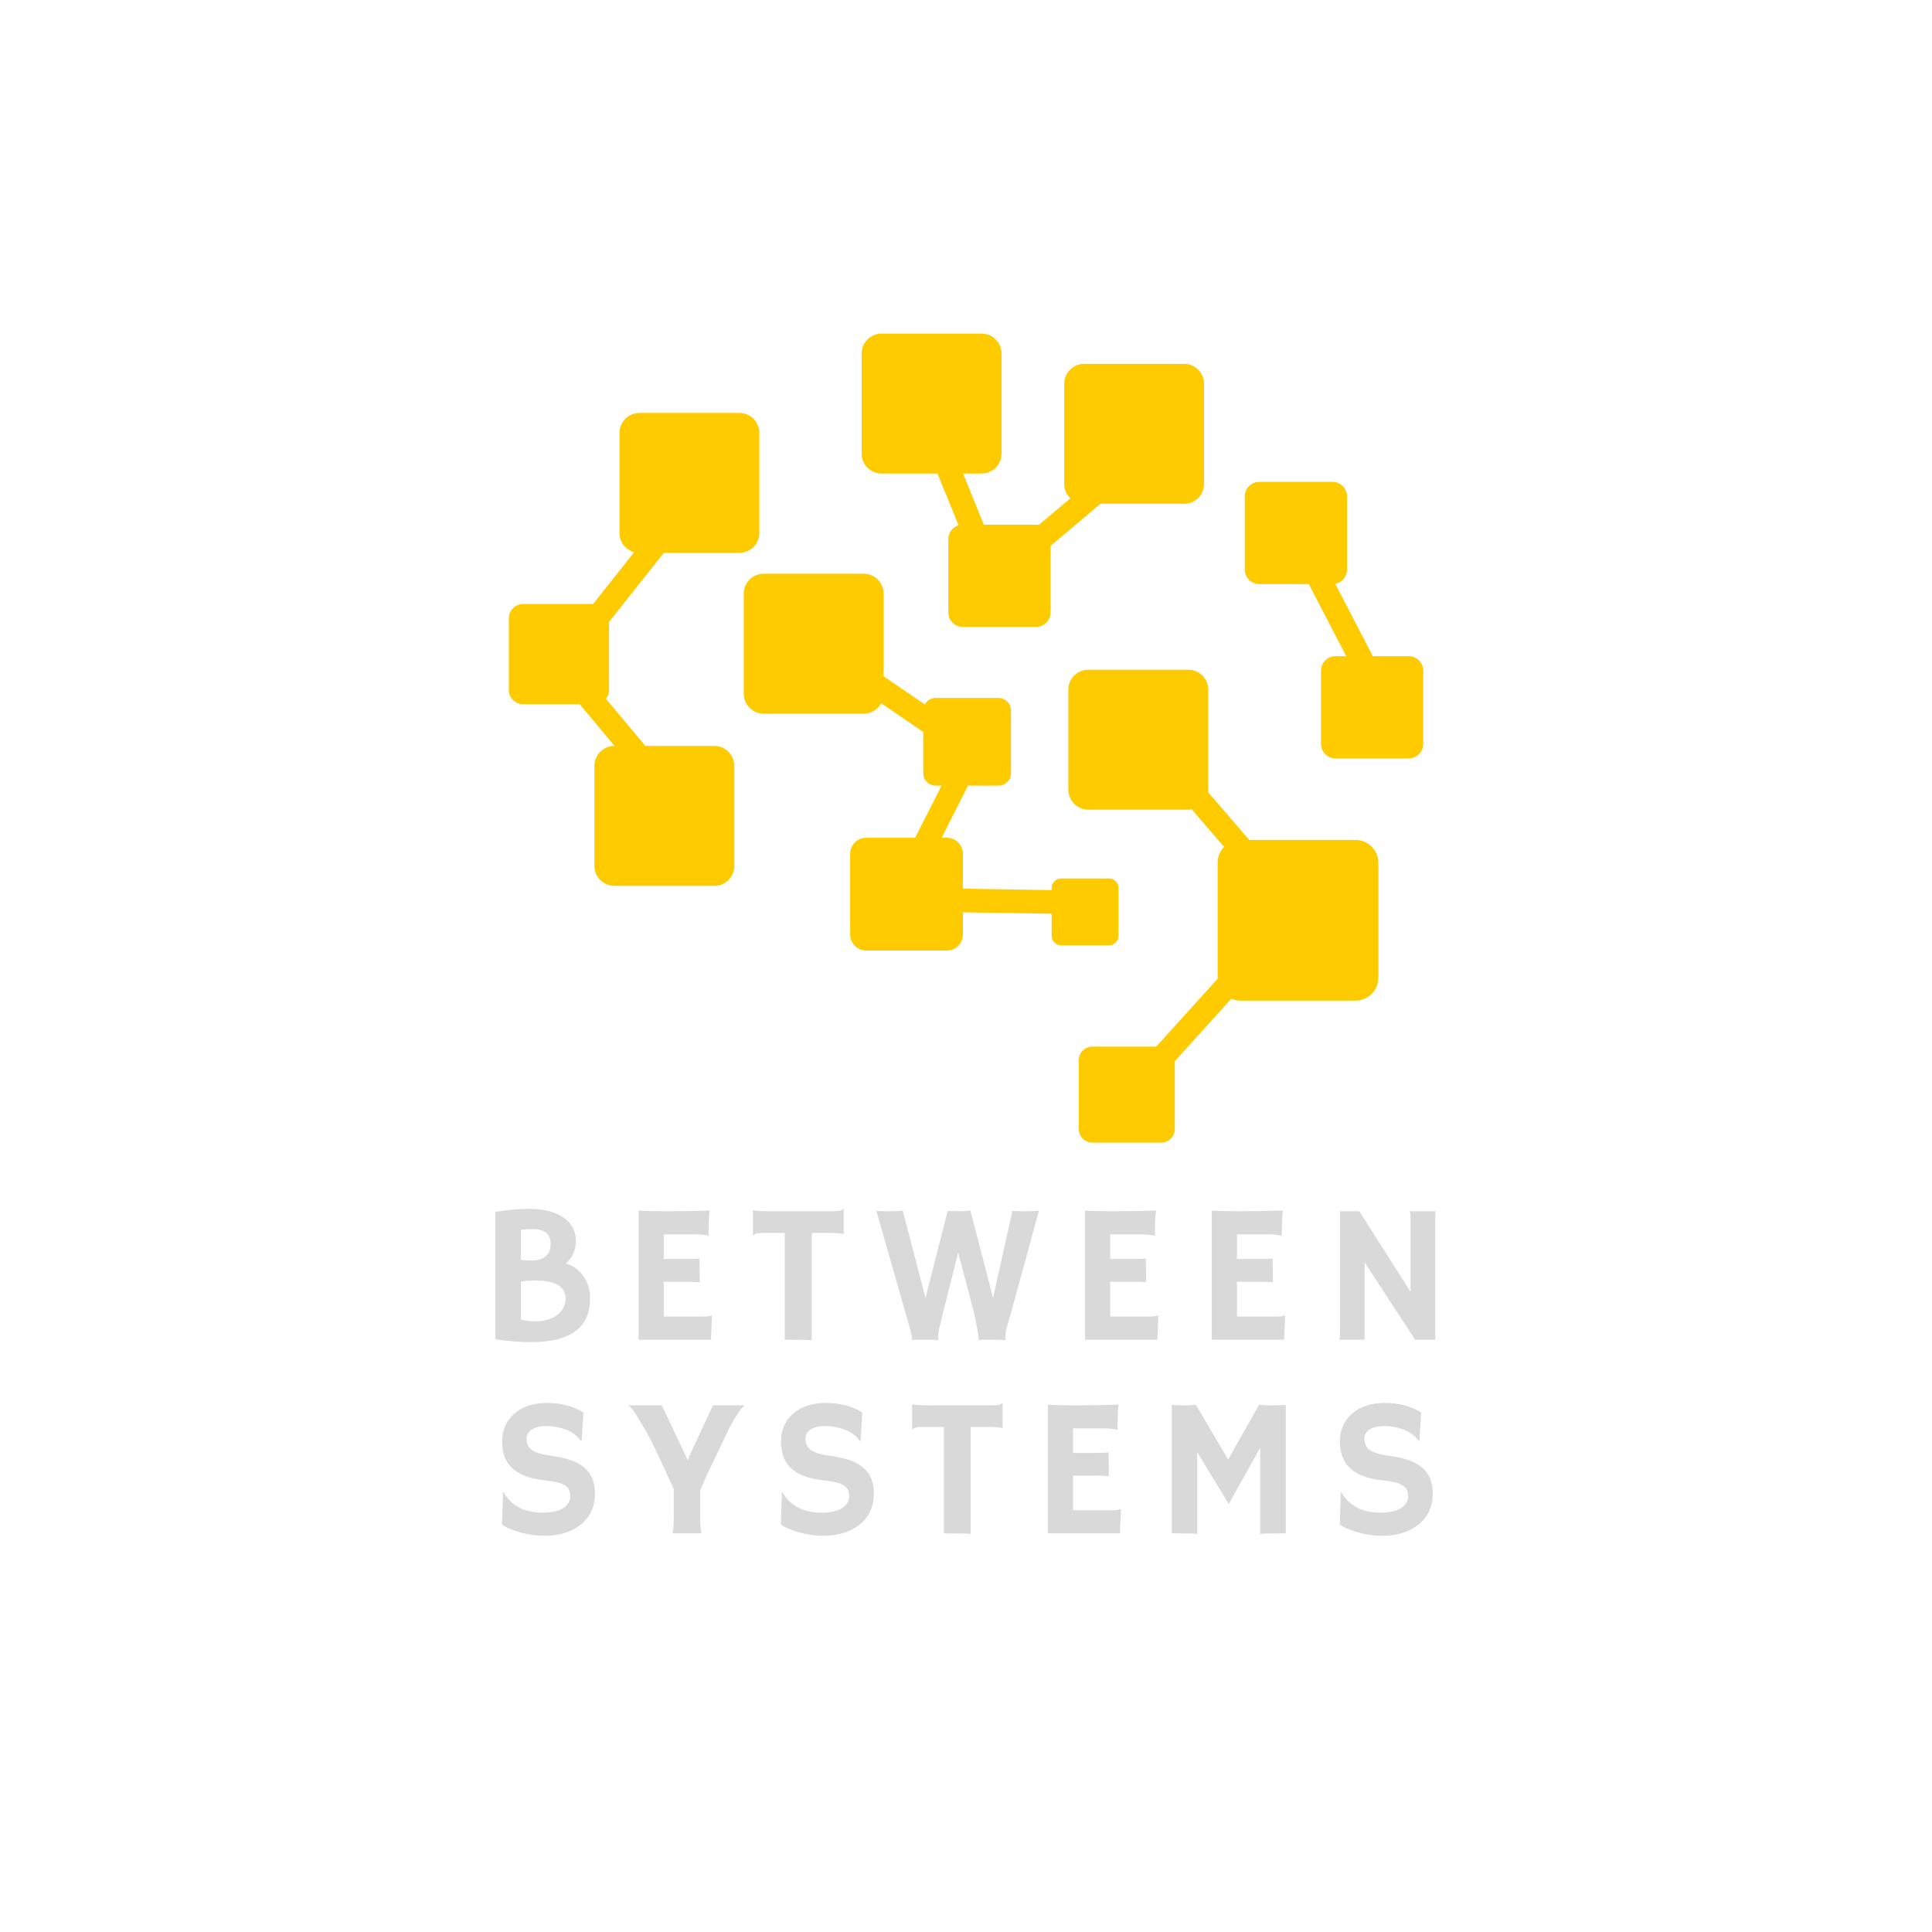
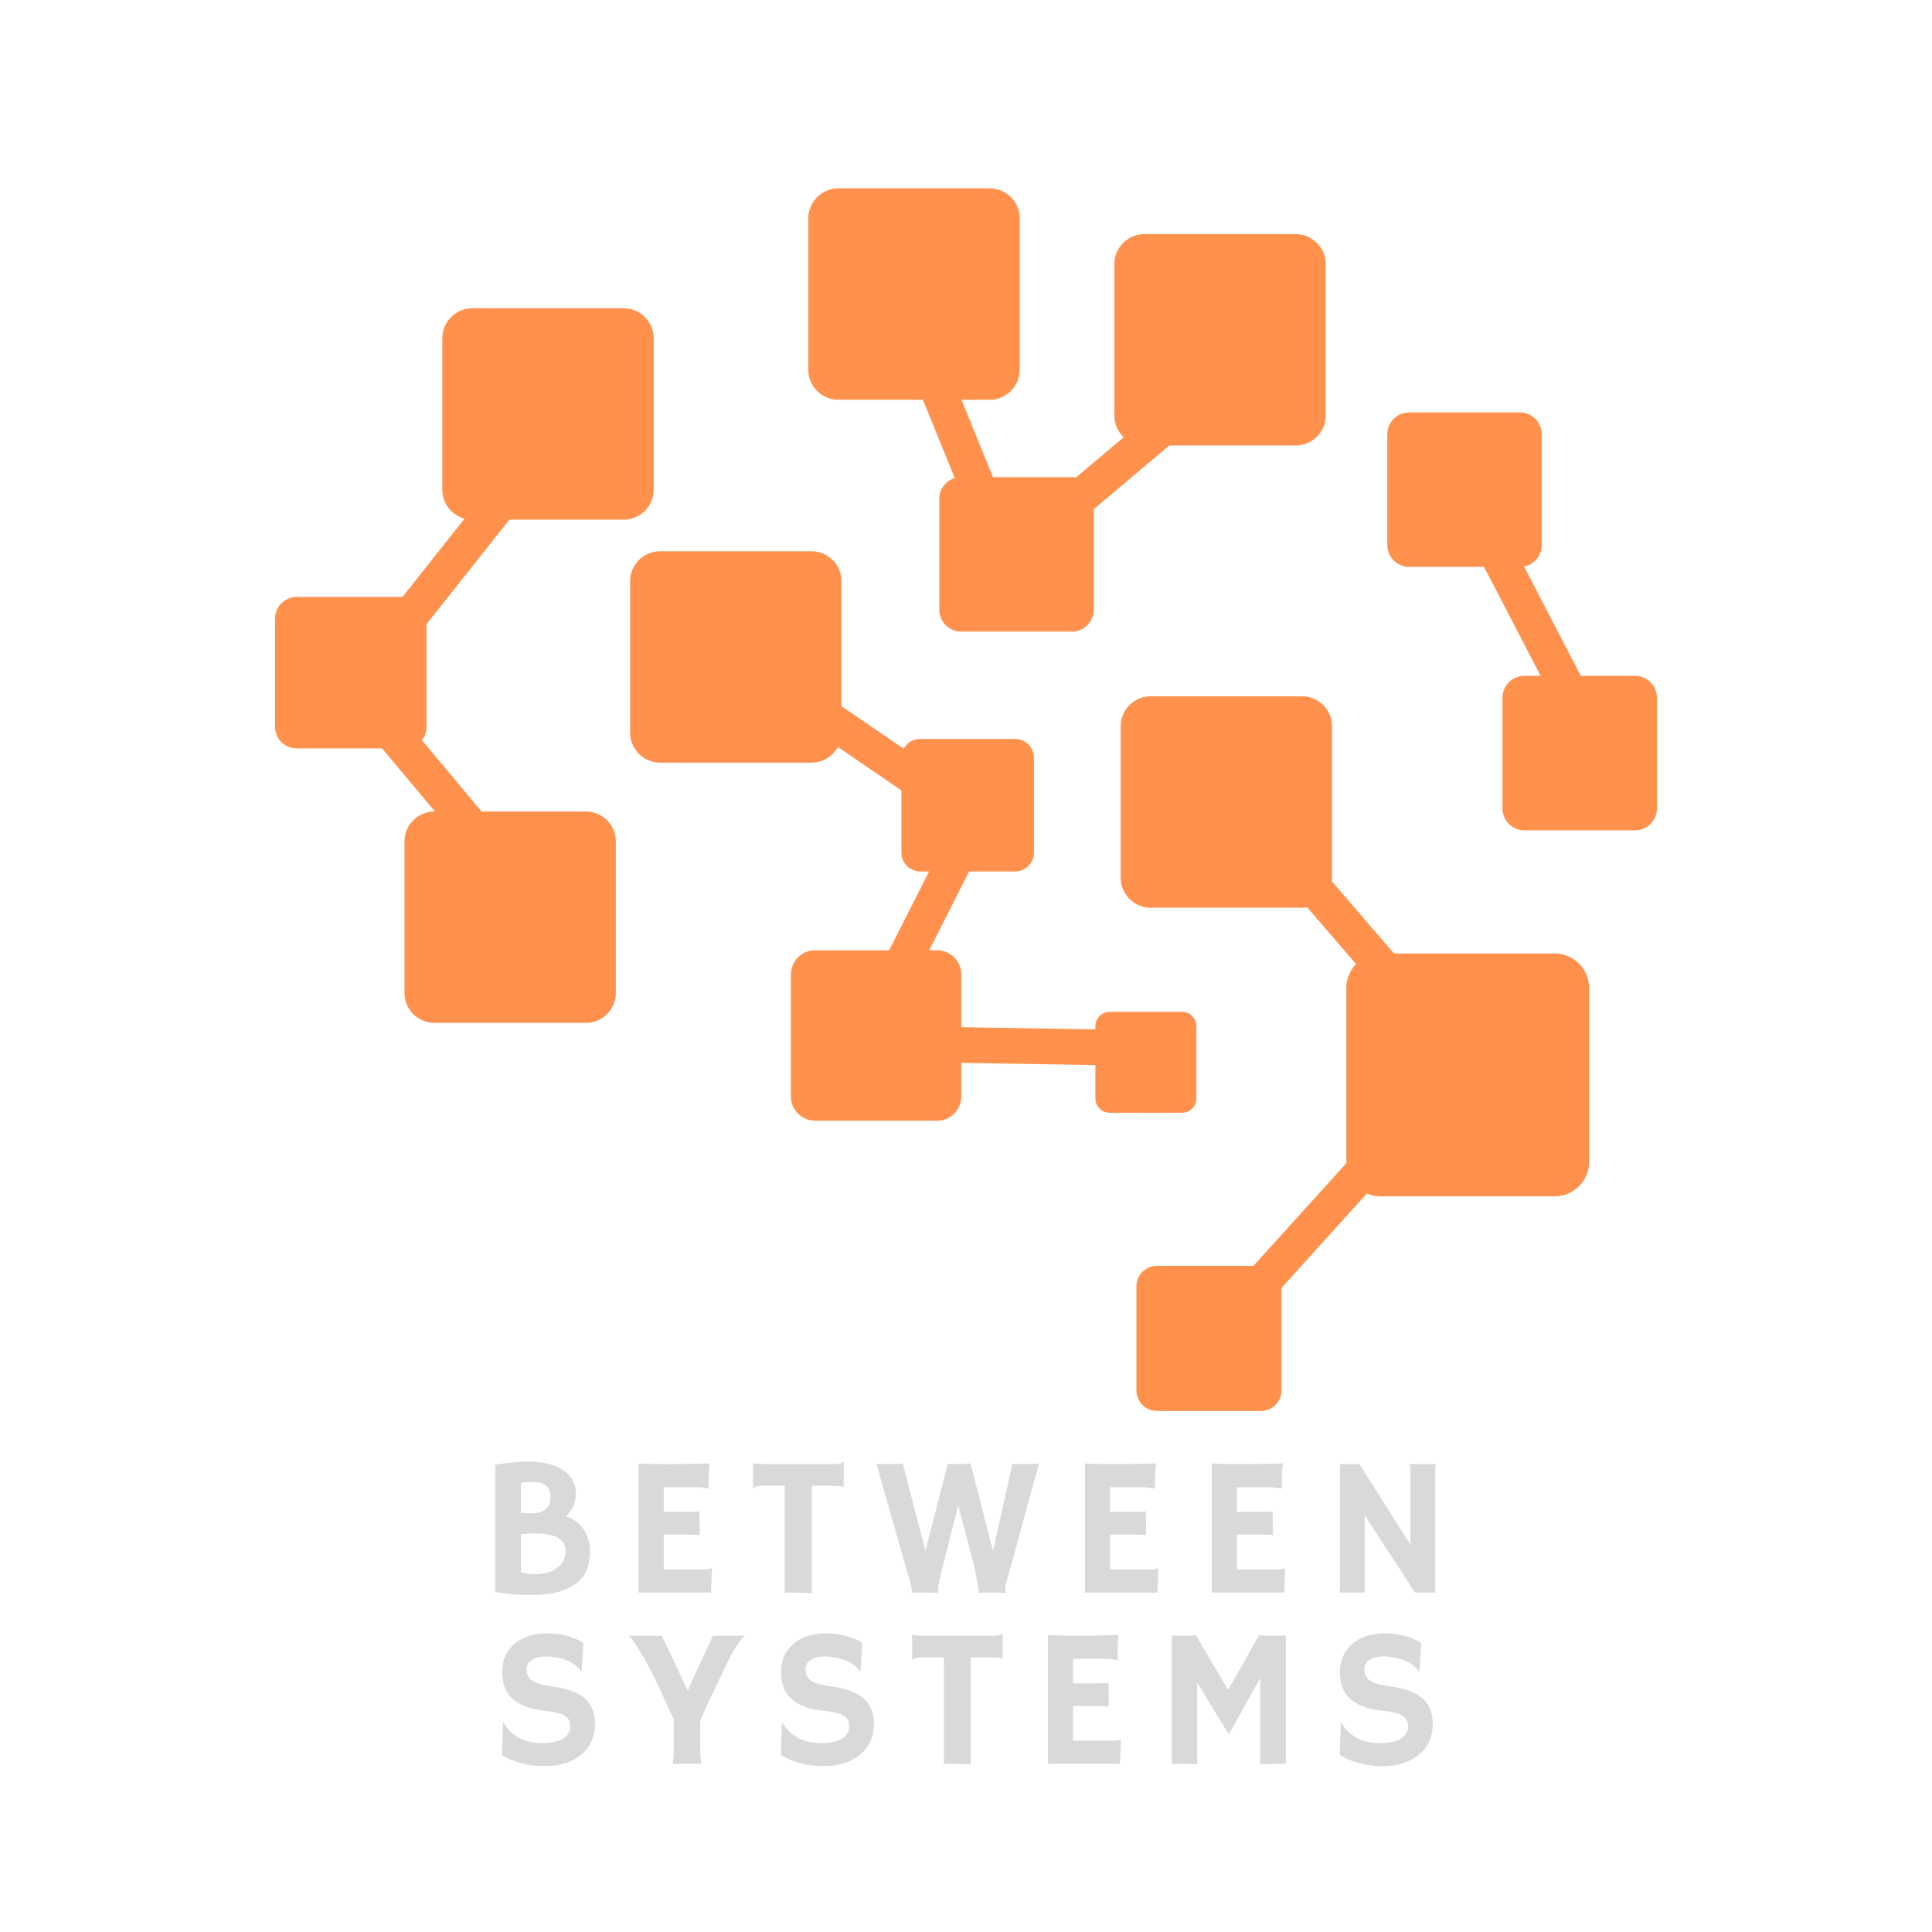
<svg xmlns="http://www.w3.org/2000/svg" width="500" zoomAndPan="magnify" viewBox="0 0 375 375" height="500" preserveAspectRatio="xMidYMid meet" version="1.0">
  <defs>
    <g />
-     <clipPath id="461fb369cf">
-       <path d="M 98.762 64.703 L 276.512 64.703 L 276.512 222 L 98.762 222 Z M 98.762 64.703 " clip-rule="nonzero" />
+     <clipPath id="b6e0f1a360">
+       <path d="M 53.398 36.48 L 321.898 36.48 L 321.898 274 L 53.398 274 Z M 53.398 36.48 " clip-rule="nonzero" />
    </clipPath>
  </defs>
  <g fill="#d9d9d9" fill-opacity="1">
-     <g transform="translate(92.91889, 260.0405)">
+     <g transform="translate(92.91889, 309.1224)">
      <g>
        <path d="M 18.984 -1.828 C 18.066 -1.098 16.875 -0.531 15.406 -0.125 C 13.945 0.27 12.148 0.469 10.016 0.469 C 7.891 0.469 5.625 0.273 3.219 -0.109 L 3.219 -24.812 C 5.645 -25.207 7.75 -25.406 9.531 -25.406 C 11.312 -25.406 12.773 -25.234 13.922 -24.891 C 15.066 -24.555 16 -24.102 16.719 -23.531 C 18.145 -22.414 18.859 -20.973 18.859 -19.203 C 18.859 -17.43 18.211 -15.969 16.922 -14.812 C 18.453 -14.332 19.633 -13.43 20.469 -12.109 C 21.227 -10.922 21.609 -9.602 21.609 -8.156 C 21.609 -6.719 21.398 -5.484 20.984 -4.453 C 20.566 -3.43 19.898 -2.555 18.984 -1.828 Z M 8.188 -15.5 C 8.719 -15.414 9.375 -15.375 10.156 -15.375 C 10.945 -15.375 11.594 -15.473 12.094 -15.672 C 12.602 -15.879 12.992 -16.141 13.266 -16.453 C 13.723 -16.973 13.953 -17.688 13.953 -18.594 C 13.953 -20.508 12.828 -21.469 10.578 -21.469 C 9.617 -21.469 8.82 -21.426 8.188 -21.344 Z M 10.969 -11.484 C 9.914 -11.484 8.988 -11.414 8.188 -11.281 L 8.188 -3.922 C 9.062 -3.691 9.977 -3.578 10.938 -3.578 C 11.906 -3.578 12.754 -3.691 13.484 -3.922 C 14.211 -4.16 14.828 -4.477 15.328 -4.875 C 16.348 -5.695 16.859 -6.742 16.859 -8.016 C 16.859 -10.328 14.895 -11.484 10.969 -11.484 Z M 10.969 -11.484 " />
      </g>
    </g>
  </g>
  <g fill="#d9d9d9" fill-opacity="1">
-     <g transform="translate(120.7327, 260.0405)">
+     <g transform="translate(120.7327, 309.1224)">
      <g>
        <path d="M 15.766 -4.5 C 16.535 -4.5 17.07 -4.57 17.375 -4.719 L 17.453 -4.703 L 17.266 0 L 3.219 0 L 3.219 -25.062 C 3.562 -25.039 3.938 -25.02 4.344 -25 L 5.656 -24.969 C 6.531 -24.945 7.484 -24.938 8.516 -24.938 C 11.367 -24.938 14.195 -24.984 17 -25.078 C 16.863 -23.984 16.797 -22.516 16.797 -20.672 C 16.797 -20.473 16.805 -20.32 16.828 -20.219 L 16.797 -20.172 C 16.148 -20.359 15.223 -20.453 14.016 -20.453 L 8.109 -20.453 L 8.109 -15.672 L 12.562 -15.672 C 13.938 -15.672 14.758 -15.707 15.031 -15.781 L 15.094 -11.156 C 14.488 -11.219 13.711 -11.25 12.766 -11.25 L 8.109 -11.25 L 8.109 -4.5 Z M 15.766 -4.5 " />
      </g>
    </g>
  </g>
  <g fill="#d9d9d9" fill-opacity="1">
-     <g transform="translate(145.3411, 260.0405)">
+     <g transform="translate(145.3411, 309.1224)">
      <g>
        <path d="M 12.219 0.109 C 11.625 0.035 10.082 0 7.594 0 L 6.984 0 L 6.984 -20.734 L 3.281 -20.734 C 2.176 -20.734 1.523 -20.676 1.328 -20.562 C 1.129 -20.445 0.973 -20.348 0.859 -20.266 L 0.812 -20.281 L 0.812 -25.078 L 0.859 -25.141 C 1.273 -25.004 2.391 -24.938 4.203 -24.938 L 15.953 -24.938 C 17.055 -24.938 17.707 -24.988 17.906 -25.094 C 18.102 -25.207 18.258 -25.312 18.375 -25.406 L 18.422 -25.375 L 18.422 -20.578 L 18.375 -20.531 C 17.957 -20.664 16.844 -20.734 15.031 -20.734 L 12.219 -20.734 Z M 12.219 0.109 " />
      </g>
    </g>
  </g>
  <g fill="#d9d9d9" fill-opacity="1">
-     <g transform="translate(169.9495, 260.0405)">
+     <g transform="translate(169.9495, 309.1224)">
      <g>
        <path d="M 12.141 0.078 C 11.766 0.023 11.129 0 10.234 0 L 8.062 0 C 7.633 0 7.285 0.008 7.016 0.031 L 6.984 0 C 7.035 -0.082 7.062 -0.18 7.062 -0.297 C 7.062 -0.41 7.051 -0.531 7.031 -0.656 C 7.02 -0.781 6.973 -1.004 6.891 -1.328 C 6.805 -1.648 6.68 -2.117 6.516 -2.734 L 0.156 -25 C 0.945 -24.957 1.91 -24.938 3.047 -24.938 C 4.191 -24.938 4.93 -24.984 5.266 -25.078 L 9.688 -8.109 L 14 -25 C 14.188 -24.988 14.359 -24.977 14.516 -24.969 L 14.922 -24.969 C 15.336 -24.945 15.859 -24.938 16.484 -24.938 C 17.109 -24.938 17.75 -24.984 18.406 -25.078 L 22.797 -8.109 L 26.562 -25 C 27.312 -24.957 28.289 -24.938 29.5 -24.938 C 30.719 -24.938 31.457 -24.984 31.719 -25.078 L 26.312 -5.312 C 25.625 -3.031 25.258 -1.676 25.219 -1.25 C 25.188 -0.832 25.172 -0.539 25.172 -0.375 C 25.172 -0.207 25.195 -0.078 25.25 0.016 L 25.219 0.078 C 24.812 0.023 24.176 0 23.312 0 C 22.562 0 21.879 0 21.266 0 C 20.66 0 20.219 0.008 19.938 0.031 L 19.922 0 C 19.973 -0.082 20 -0.18 20 -0.297 C 20 -0.41 19.992 -0.523 19.984 -0.641 C 19.973 -0.754 19.938 -0.969 19.875 -1.281 C 19.82 -1.602 19.734 -2.078 19.609 -2.703 L 19.109 -5.25 L 16.031 -16.922 L 13.109 -5.312 C 12.504 -2.914 12.191 -1.539 12.172 -1.188 C 12.117 -0.5 12.125 -0.098 12.188 0.016 Z M 12.141 0.078 " />
      </g>
    </g>
  </g>
  <g fill="#d9d9d9" fill-opacity="1">
-     <g transform="translate(207.3797, 260.0405)">
+     <g transform="translate(207.3797, 309.1224)">
      <g>
        <path d="M 15.766 -4.5 C 16.535 -4.5 17.07 -4.57 17.375 -4.719 L 17.453 -4.703 L 17.266 0 L 3.219 0 L 3.219 -25.062 C 3.562 -25.039 3.938 -25.02 4.344 -25 L 5.656 -24.969 C 6.531 -24.945 7.484 -24.938 8.516 -24.938 C 11.367 -24.938 14.195 -24.984 17 -25.078 C 16.863 -23.984 16.797 -22.516 16.797 -20.672 C 16.797 -20.473 16.805 -20.32 16.828 -20.219 L 16.797 -20.172 C 16.148 -20.359 15.223 -20.453 14.016 -20.453 L 8.109 -20.453 L 8.109 -15.672 L 12.562 -15.672 C 13.938 -15.672 14.758 -15.707 15.031 -15.781 L 15.094 -11.156 C 14.488 -11.219 13.711 -11.25 12.766 -11.25 L 8.109 -11.25 L 8.109 -4.5 Z M 15.766 -4.5 " />
      </g>
    </g>
  </g>
  <g fill="#d9d9d9" fill-opacity="1">
-     <g transform="translate(231.9881, 260.0405)">
+     <g transform="translate(231.9881, 309.1224)">
      <g>
        <path d="M 15.766 -4.5 C 16.535 -4.5 17.07 -4.57 17.375 -4.719 L 17.453 -4.703 L 17.266 0 L 3.219 0 L 3.219 -25.062 C 3.562 -25.039 3.938 -25.02 4.344 -25 L 5.656 -24.969 C 6.531 -24.945 7.484 -24.938 8.516 -24.938 C 11.367 -24.938 14.195 -24.984 17 -25.078 C 16.863 -23.984 16.797 -22.516 16.797 -20.672 C 16.797 -20.473 16.805 -20.32 16.828 -20.219 L 16.797 -20.172 C 16.148 -20.359 15.223 -20.453 14.016 -20.453 L 8.109 -20.453 L 8.109 -15.672 L 12.562 -15.672 C 13.938 -15.672 14.758 -15.707 15.031 -15.781 L 15.094 -11.156 C 14.488 -11.219 13.711 -11.25 12.766 -11.25 L 8.109 -11.25 L 8.109 -4.5 Z M 15.766 -4.5 " />
      </g>
    </g>
  </g>
  <g fill="#d9d9d9" fill-opacity="1">
-     <g transform="translate(256.5965, 260.0405)">
+     <g transform="translate(256.5965, 309.1224)">
      <g>
        <path d="M 3.391 0 C 3.461 -0.426 3.5 -0.891 3.5 -1.391 L 3.5 -24.938 L 7.25 -24.938 L 17.188 -9.297 L 17.188 -23.656 C 17.188 -24.344 17.125 -24.77 17 -24.938 L 22.062 -24.938 C 22 -24.438 21.969 -23.883 21.969 -23.281 L 21.969 0 L 18.078 0 L 8.281 -15.016 L 8.281 0 Z M 3.391 0 " />
      </g>
    </g>
  </g>
  <g fill="#d9d9d9" fill-opacity="1">
-     <g transform="translate(95.04452, 297.622)">
+     <g transform="translate(95.04452, 342.3466)">
      <g>
        <path d="M 18.203 -23.453 L 17.859 -17.969 L 17.719 -17.938 C 16.801 -19.312 15.234 -20.207 13.016 -20.625 C 12.316 -20.758 11.645 -20.828 11 -20.828 C 10.363 -20.828 9.816 -20.77 9.359 -20.656 C 8.91 -20.539 8.523 -20.379 8.203 -20.172 C 7.516 -19.723 7.172 -19.141 7.172 -18.422 C 7.172 -17.473 7.469 -16.758 8.062 -16.281 C 8.812 -15.707 10.051 -15.305 11.781 -15.078 C 13.508 -14.848 14.895 -14.535 15.938 -14.141 C 16.988 -13.742 17.852 -13.238 18.531 -12.625 C 19.801 -11.477 20.438 -9.859 20.438 -7.766 C 20.438 -5.023 19.398 -2.914 17.328 -1.438 C 15.566 -0.164 13.336 0.469 10.641 0.469 C 8.473 0.469 6.332 0.055 4.219 -0.766 C 3.52 -1.035 2.91 -1.352 2.391 -1.719 L 2.594 -7.953 L 2.672 -8.016 C 4.211 -5.348 6.742 -4.016 10.266 -4.016 C 12.773 -4.016 14.43 -4.617 15.234 -5.828 C 15.516 -6.234 15.656 -6.688 15.656 -7.188 C 15.656 -7.695 15.57 -8.117 15.406 -8.453 C 15.25 -8.785 14.984 -9.066 14.609 -9.297 C 13.879 -9.773 12.66 -10.094 10.953 -10.25 C 9.254 -10.414 7.863 -10.723 6.781 -11.172 C 5.695 -11.617 4.832 -12.172 4.188 -12.828 C 3.008 -14.023 2.422 -15.695 2.422 -17.844 C 2.422 -20.051 3.203 -21.844 4.766 -23.219 C 6.348 -24.613 8.477 -25.312 11.156 -25.312 C 13.844 -25.312 16.191 -24.691 18.203 -23.453 Z M 18.203 -23.453 " />
      </g>
    </g>
  </g>
  <g fill="#d9d9d9" fill-opacity="1">
-     <g transform="translate(122.109, 297.622)">
+     <g transform="translate(122.109, 342.3466)">
      <g>
        <path d="M 8.422 0 C 8.586 -0.488 8.672 -1.625 8.672 -3.406 L 8.672 -8.594 C 6.516 -13.332 5.133 -16.289 4.531 -17.469 C 3.938 -18.645 3.438 -19.578 3.031 -20.266 C 1.727 -22.453 0.941 -23.707 0.672 -24.031 C 0.41 -24.352 0.145 -24.625 -0.125 -24.844 L 6.312 -24.844 C 6.445 -24.594 6.633 -24.223 6.875 -23.734 L 11.391 -14.188 C 11.598 -14.719 11.848 -15.305 12.141 -15.953 C 14.859 -21.785 16.234 -24.75 16.266 -24.844 L 22.438 -24.844 C 21.801 -24.332 21.02 -23.258 20.094 -21.625 C 19.812 -21.145 19.523 -20.594 19.234 -19.969 L 15.016 -11.172 C 14.547 -10.109 14.141 -9.156 13.797 -8.312 L 13.797 -2.953 C 13.797 -1.703 13.875 -0.719 14.031 0 Z M 8.422 0 " />
      </g>
    </g>
  </g>
  <g fill="#d9d9d9" fill-opacity="1">
-     <g transform="translate(149.1734, 297.622)">
+     <g transform="translate(149.1734, 342.3466)">
      <g>
        <path d="M 18.203 -23.453 L 17.859 -17.969 L 17.719 -17.938 C 16.801 -19.312 15.234 -20.207 13.016 -20.625 C 12.316 -20.758 11.645 -20.828 11 -20.828 C 10.363 -20.828 9.816 -20.77 9.359 -20.656 C 8.91 -20.539 8.523 -20.379 8.203 -20.172 C 7.516 -19.723 7.172 -19.141 7.172 -18.422 C 7.172 -17.473 7.469 -16.758 8.062 -16.281 C 8.812 -15.707 10.051 -15.305 11.781 -15.078 C 13.508 -14.848 14.895 -14.535 15.938 -14.141 C 16.988 -13.742 17.852 -13.238 18.531 -12.625 C 19.801 -11.477 20.438 -9.859 20.438 -7.766 C 20.438 -5.023 19.398 -2.914 17.328 -1.438 C 15.566 -0.164 13.336 0.469 10.641 0.469 C 8.473 0.469 6.332 0.055 4.219 -0.766 C 3.52 -1.035 2.91 -1.352 2.391 -1.719 L 2.594 -7.953 L 2.672 -8.016 C 4.211 -5.348 6.742 -4.016 10.266 -4.016 C 12.773 -4.016 14.43 -4.617 15.234 -5.828 C 15.516 -6.234 15.656 -6.688 15.656 -7.188 C 15.656 -7.695 15.57 -8.117 15.406 -8.453 C 15.25 -8.785 14.984 -9.066 14.609 -9.297 C 13.879 -9.773 12.66 -10.094 10.953 -10.25 C 9.254 -10.414 7.863 -10.723 6.781 -11.172 C 5.695 -11.617 4.832 -12.172 4.188 -12.828 C 3.008 -14.023 2.422 -15.695 2.422 -17.844 C 2.422 -20.051 3.203 -21.844 4.766 -23.219 C 6.348 -24.613 8.477 -25.312 11.156 -25.312 C 13.844 -25.312 16.191 -24.691 18.203 -23.453 Z M 18.203 -23.453 " />
      </g>
    </g>
  </g>
  <g fill="#d9d9d9" fill-opacity="1">
-     <g transform="translate(176.2379, 297.622)">
+     <g transform="translate(176.2379, 342.3466)">
      <g>
        <path d="M 12.172 0.109 C 11.578 0.035 10.039 0 7.562 0 L 6.969 0 L 6.969 -20.656 L 3.266 -20.656 C 2.172 -20.656 1.523 -20.598 1.328 -20.484 C 1.129 -20.379 0.973 -20.281 0.859 -20.188 L 0.797 -20.203 L 0.797 -24.984 L 0.859 -25.047 C 1.266 -24.91 2.375 -24.844 4.188 -24.844 L 15.891 -24.844 C 16.984 -24.844 17.629 -24.895 17.828 -25 C 18.035 -25.113 18.191 -25.219 18.297 -25.312 L 18.359 -25.281 L 18.359 -20.5 L 18.297 -20.453 C 17.891 -20.586 16.785 -20.656 14.984 -20.656 L 12.172 -20.656 Z M 12.172 0.109 " />
      </g>
    </g>
  </g>
  <g fill="#d9d9d9" fill-opacity="1">
-     <g transform="translate(200.1833, 297.622)">
+     <g transform="translate(200.1833, 342.3466)">
      <g>
        <path d="M 15.703 -4.484 C 16.473 -4.484 17.008 -4.555 17.312 -4.703 L 17.391 -4.688 L 17.203 0 L 3.219 0 L 3.219 -24.969 C 3.551 -24.945 3.922 -24.93 4.328 -24.922 L 5.641 -24.875 C 6.516 -24.852 7.461 -24.844 8.484 -24.844 C 11.328 -24.844 14.145 -24.891 16.938 -24.984 C 16.801 -23.891 16.734 -22.426 16.734 -20.594 C 16.734 -20.395 16.742 -20.25 16.766 -20.156 L 16.734 -20.094 C 16.086 -20.281 15.164 -20.375 13.969 -20.375 L 8.094 -20.375 L 8.094 -15.609 L 12.516 -15.609 C 13.879 -15.609 14.703 -15.645 14.984 -15.719 L 15.031 -11.109 C 14.438 -11.172 13.664 -11.203 12.719 -11.203 L 8.094 -11.203 L 8.094 -4.484 Z M 15.703 -4.484 " />
      </g>
    </g>
  </g>
  <g fill="#d9d9d9" fill-opacity="1">
-     <g transform="translate(224.1287, 297.622)">
+     <g transform="translate(224.1287, 342.3466)">
      <g>
        <path d="M 8.25 0.109 C 7.656 0.035 6.504 0 4.797 0 L 3.312 0 L 3.312 -24.922 C 4.102 -24.867 4.977 -24.844 5.938 -24.844 C 6.895 -24.844 7.57 -24.891 7.969 -24.984 L 14.25 -14.328 L 20.281 -24.984 C 20.676 -24.891 21.438 -24.844 22.562 -24.844 C 23.688 -24.844 24.645 -24.867 25.438 -24.922 L 25.438 0 L 23.938 0 C 22.238 0 21.086 0.035 20.484 0.109 L 20.484 -16.625 L 14.375 -5.703 L 8.25 -15.75 Z M 8.25 0.109 " />
      </g>
    </g>
  </g>
  <g fill="#d9d9d9" fill-opacity="1">
-     <g transform="translate(257.6554, 297.622)">
+     <g transform="translate(257.6554, 342.3466)">
      <g>
        <path d="M 18.203 -23.453 L 17.859 -17.969 L 17.719 -17.938 C 16.801 -19.312 15.234 -20.207 13.016 -20.625 C 12.316 -20.758 11.645 -20.828 11 -20.828 C 10.363 -20.828 9.816 -20.77 9.359 -20.656 C 8.91 -20.539 8.523 -20.379 8.203 -20.172 C 7.516 -19.723 7.172 -19.141 7.172 -18.422 C 7.172 -17.473 7.469 -16.758 8.062 -16.281 C 8.812 -15.707 10.051 -15.305 11.781 -15.078 C 13.508 -14.848 14.895 -14.535 15.938 -14.141 C 16.988 -13.742 17.852 -13.238 18.531 -12.625 C 19.801 -11.477 20.438 -9.859 20.438 -7.766 C 20.438 -5.023 19.398 -2.914 17.328 -1.438 C 15.566 -0.164 13.336 0.469 10.641 0.469 C 8.473 0.469 6.332 0.055 4.219 -0.766 C 3.52 -1.035 2.91 -1.352 2.391 -1.719 L 2.594 -7.953 L 2.672 -8.016 C 4.211 -5.348 6.742 -4.016 10.266 -4.016 C 12.773 -4.016 14.43 -4.617 15.234 -5.828 C 15.516 -6.234 15.656 -6.688 15.656 -7.188 C 15.656 -7.695 15.57 -8.117 15.406 -8.453 C 15.25 -8.785 14.984 -9.066 14.609 -9.297 C 13.879 -9.773 12.66 -10.094 10.953 -10.25 C 9.254 -10.414 7.863 -10.723 6.781 -11.172 C 5.695 -11.617 4.832 -12.172 4.188 -12.828 C 3.008 -14.023 2.422 -15.695 2.422 -17.844 C 2.422 -20.051 3.203 -21.844 4.766 -23.219 C 6.348 -24.613 8.477 -25.312 11.156 -25.312 C 13.844 -25.312 16.191 -24.691 18.203 -23.453 Z M 18.203 -23.453 " />
      </g>
    </g>
  </g>
-   <g clip-path="url(#461fb369cf)">
-     <path fill="#fecb00" d="M 171.504 131.266 L 179.5 136.727 C 179.91 135.977 180.707 135.469 181.617 135.469 L 193.812 135.469 C 195.141 135.469 196.227 136.555 196.227 137.883 L 196.227 150.078 C 196.227 151.406 195.141 152.488 193.812 152.488 L 187.902 152.488 L 182.77 162.613 L 183.797 162.613 C 185.504 162.613 186.898 164.008 186.898 165.715 L 186.898 172.492 L 204.121 172.773 L 204.121 172.352 C 204.121 171.344 204.945 170.512 205.961 170.512 L 215.25 170.512 C 216.262 170.512 217.09 171.34 217.09 172.352 L 217.09 181.645 C 217.09 182.656 216.262 183.484 215.25 183.484 L 205.961 183.484 C 204.945 183.484 204.121 182.66 204.121 181.645 L 204.121 177.355 L 186.898 177.074 L 186.898 181.398 C 186.898 183.105 185.504 184.5 183.797 184.5 L 168.117 184.5 C 166.406 184.5 165.012 183.105 165.012 181.398 L 165.012 165.719 C 165.012 164.008 166.406 162.613 168.117 162.613 L 177.629 162.613 L 182.762 152.492 L 181.617 152.492 C 180.289 152.492 179.203 151.41 179.203 150.082 L 179.203 142.078 L 171.039 136.5 C 170.383 137.699 169.113 138.516 167.656 138.516 L 148.207 138.516 C 146.09 138.516 144.359 136.781 144.359 134.66 L 144.359 115.211 C 144.359 113.094 146.094 111.363 148.207 111.363 L 167.656 111.363 C 169.777 111.363 171.508 113.098 171.508 115.211 L 171.508 131.266 Z M 128.852 107.305 L 118.215 120.715 L 118.215 133.926 C 118.215 134.57 117.992 135.164 117.617 135.637 L 125.273 144.789 L 138.68 144.789 C 140.797 144.789 142.527 146.52 142.527 148.641 L 142.527 168.09 C 142.527 170.211 140.797 171.941 138.68 171.941 L 119.23 171.941 C 117.109 171.941 115.379 170.211 115.379 168.09 L 115.379 148.641 C 115.379 146.52 117.113 144.789 119.23 144.789 L 119.293 144.789 L 112.512 136.684 L 101.52 136.684 C 100.004 136.684 98.762 135.445 98.762 133.93 L 98.762 119.992 C 98.762 118.477 100.004 117.234 101.52 117.234 L 115.121 117.234 L 123.098 107.176 C 121.457 106.738 120.238 105.234 120.238 103.457 L 120.238 84.008 C 120.238 81.887 121.973 80.152 124.09 80.152 L 143.535 80.152 C 145.656 80.152 147.387 81.887 147.387 84.008 L 147.387 103.457 C 147.387 105.574 145.652 107.305 143.535 107.305 Z M 224.422 203.145 L 236.352 189.961 L 236.348 189.801 L 236.348 167.449 C 236.348 166.258 236.824 165.172 237.598 164.379 L 231.316 157.094 C 231.109 157.129 230.887 157.148 230.668 157.148 L 211.215 157.148 C 209.094 157.148 207.363 155.414 207.363 153.293 L 207.363 133.848 C 207.363 131.727 209.098 129.996 211.215 129.996 L 230.668 129.996 C 232.785 129.996 234.516 131.73 234.516 133.848 L 234.516 153.293 C 234.516 153.453 234.504 153.605 234.488 153.758 L 242.477 163.031 L 263.113 163.031 C 265.547 163.031 267.535 165.02 267.535 167.449 L 267.535 189.797 C 267.535 192.23 265.543 194.219 263.113 194.219 L 240.766 194.219 C 240.141 194.219 239.539 194.086 238.996 193.848 L 228.027 205.973 L 228.027 219.145 C 228.027 220.598 226.836 221.785 225.387 221.785 L 212.031 221.785 C 210.574 221.785 209.387 220.598 209.387 219.145 L 209.387 205.785 C 209.387 204.332 210.578 203.145 212.031 203.145 Z M 261.301 127.363 L 254.043 113.375 L 244.422 113.375 C 242.871 113.375 241.609 112.109 241.609 110.562 L 241.609 96.344 C 241.609 94.793 242.871 93.531 244.422 93.531 L 258.641 93.531 C 260.188 93.531 261.453 94.793 261.453 96.344 L 261.453 110.562 C 261.453 111.926 260.473 113.07 259.176 113.324 L 266.461 127.363 L 273.434 127.363 C 274.98 127.363 276.246 128.629 276.246 130.176 L 276.246 144.395 C 276.246 145.945 274.98 147.207 273.434 147.207 L 259.215 147.207 C 257.668 147.207 256.402 145.945 256.402 144.395 L 256.402 130.176 C 256.402 128.629 257.668 127.363 259.215 127.363 Z M 171.098 64.754 L 190.547 64.754 C 192.668 64.754 194.398 66.488 194.398 68.602 L 194.398 88.055 C 194.398 90.176 192.664 91.906 190.547 91.906 L 186.918 91.906 L 190.961 101.84 L 201.102 101.84 C 201.285 101.84 201.461 101.855 201.629 101.891 L 207.754 96.719 C 207.016 96.02 206.551 95.027 206.551 93.93 L 206.551 74.48 C 206.551 72.363 208.285 70.629 210.402 70.629 L 229.855 70.629 C 231.973 70.629 233.703 72.363 233.703 74.48 L 233.703 93.93 C 233.703 96.051 231.969 97.781 229.855 97.781 L 213.602 97.781 L 203.91 105.965 L 203.91 118.871 C 203.91 120.418 202.645 121.684 201.098 121.684 L 186.879 121.684 C 185.332 121.684 184.066 120.418 184.066 118.871 L 184.066 104.652 C 184.066 103.387 184.906 102.316 186.059 101.961 L 181.961 91.906 L 171.094 91.906 C 168.977 91.906 167.242 90.172 167.242 88.055 L 167.242 68.602 C 167.25 66.488 168.98 64.754 171.098 64.754 Z M 171.098 64.754 " fill-opacity="1" fill-rule="evenodd" />
+   <g clip-path="url(#b6e0f1a360)">
+     <path fill="#ff914d" d="M 163.324 137.074 L 175.406 145.324 C 176.027 144.191 177.23 143.426 178.613 143.426 L 197.035 143.426 C 199.043 143.426 200.688 145.066 200.688 147.074 L 200.688 165.504 C 200.688 167.512 199.043 169.148 197.035 169.148 L 188.105 169.148 L 180.352 184.445 L 181.902 184.445 C 184.484 184.445 186.59 186.551 186.59 189.137 L 186.59 199.379 L 212.617 199.805 L 212.617 199.168 C 212.617 197.641 213.867 196.387 215.398 196.387 L 229.438 196.387 C 230.969 196.387 232.215 197.637 232.215 199.168 L 232.215 213.211 C 232.215 214.738 230.969 215.988 229.438 215.988 L 215.398 215.988 C 213.867 215.988 212.617 214.742 212.617 213.211 L 212.617 206.727 L 186.59 206.301 L 186.59 212.836 C 186.59 215.418 184.484 217.527 181.902 217.527 L 158.203 217.527 C 155.621 217.527 153.516 215.418 153.516 212.836 L 153.516 189.141 C 153.516 186.559 155.621 184.449 158.203 184.449 L 172.582 184.449 L 180.34 169.152 L 178.613 169.152 C 176.602 169.152 174.961 167.516 174.961 165.508 L 174.961 153.414 L 162.621 144.988 C 161.633 146.797 159.711 148.027 157.512 148.027 L 128.121 148.027 C 124.918 148.027 122.305 145.41 122.305 142.207 L 122.305 112.816 C 122.305 109.609 124.922 107 128.121 107 L 157.512 107 C 160.715 107 163.328 109.617 163.328 112.816 L 163.328 137.074 Z M 98.871 100.863 L 82.797 121.129 L 82.797 141.094 C 82.797 142.07 82.457 142.965 81.891 143.676 L 93.465 157.508 L 113.719 157.508 C 116.922 157.508 119.535 160.129 119.535 163.332 L 119.535 192.723 C 119.535 195.926 116.918 198.543 113.719 198.543 L 84.328 198.543 C 81.121 198.543 78.508 195.926 78.508 192.723 L 78.508 163.332 C 78.508 160.129 81.129 157.508 84.328 157.508 L 84.422 157.508 L 74.172 145.266 L 57.562 145.266 C 55.273 145.266 53.398 143.391 53.398 141.102 L 53.398 120.035 C 53.398 117.746 55.273 115.871 57.562 115.871 L 78.117 115.871 L 90.172 100.672 C 87.691 100.008 85.852 97.734 85.852 95.051 L 85.852 65.656 C 85.852 62.449 88.469 59.832 91.668 59.832 L 121.062 59.832 C 124.266 59.832 126.879 62.449 126.879 65.656 L 126.879 95.047 C 126.879 98.25 124.262 100.863 121.062 100.863 Z M 243.297 245.699 L 261.324 225.773 L 261.32 225.535 L 261.32 191.758 C 261.32 189.953 262.043 188.316 263.207 187.113 L 253.719 176.105 C 253.398 176.164 253.066 176.188 252.734 176.188 L 223.336 176.188 C 220.133 176.188 217.52 173.57 217.52 170.367 L 217.52 140.973 C 217.52 137.77 220.137 135.156 223.336 135.156 L 252.734 135.156 C 255.938 135.156 258.551 137.773 258.551 140.973 L 258.551 170.367 C 258.551 170.602 258.535 170.836 258.508 171.066 L 270.582 185.078 L 301.77 185.078 C 305.445 185.078 308.449 188.082 308.449 191.758 L 308.449 225.531 C 308.449 229.203 305.441 232.211 301.77 232.211 L 267.996 232.211 C 267.051 232.211 266.141 232.012 265.32 231.652 L 248.746 249.977 L 248.746 269.875 C 248.746 272.074 246.945 273.867 244.754 273.867 L 224.57 273.867 C 222.371 273.867 220.578 272.074 220.578 269.875 L 220.578 249.691 C 220.578 247.492 222.375 245.699 224.57 245.699 Z M 299.027 131.18 L 288.062 110.035 L 273.52 110.035 C 271.18 110.035 269.27 108.125 269.27 105.785 L 269.27 84.297 C 269.27 81.957 271.18 80.047 273.52 80.047 L 295.008 80.047 C 297.348 80.047 299.258 81.957 299.258 84.297 L 299.258 105.785 C 299.258 107.848 297.777 109.574 295.82 109.961 L 306.828 131.18 L 317.363 131.18 C 319.703 131.18 321.613 133.09 321.613 135.43 L 321.613 156.918 C 321.613 159.258 319.703 161.168 317.363 161.168 L 295.875 161.168 C 293.535 161.168 291.625 159.258 291.625 156.918 L 291.625 135.43 C 291.625 133.09 293.535 131.18 295.875 131.18 Z M 162.711 36.562 L 192.105 36.562 C 195.309 36.562 197.922 39.18 197.922 42.379 L 197.922 71.773 C 197.922 74.98 195.305 77.59 192.105 77.59 L 186.621 77.59 L 192.73 92.605 L 208.055 92.605 C 208.332 92.605 208.594 92.633 208.852 92.68 L 218.105 84.867 C 216.988 83.809 216.293 82.312 216.293 80.652 L 216.293 51.262 C 216.293 48.059 218.91 45.441 222.109 45.441 L 251.504 45.441 C 254.707 45.441 257.32 48.059 257.32 51.262 L 257.32 80.652 C 257.32 83.859 254.703 86.473 251.504 86.473 L 226.945 86.473 L 212.301 98.836 L 212.301 118.344 C 212.301 120.684 210.387 122.594 208.047 122.594 L 186.562 122.594 C 184.223 122.594 182.312 120.684 182.312 118.344 L 182.312 96.855 C 182.312 94.945 183.578 93.324 185.316 92.789 L 179.129 77.59 L 162.707 77.59 C 159.504 77.59 156.887 74.973 156.887 71.773 L 156.887 42.379 C 156.895 39.18 159.516 36.562 162.711 36.562 Z M 162.711 36.562 " fill-opacity="1" fill-rule="evenodd" />
  </g>
</svg>
